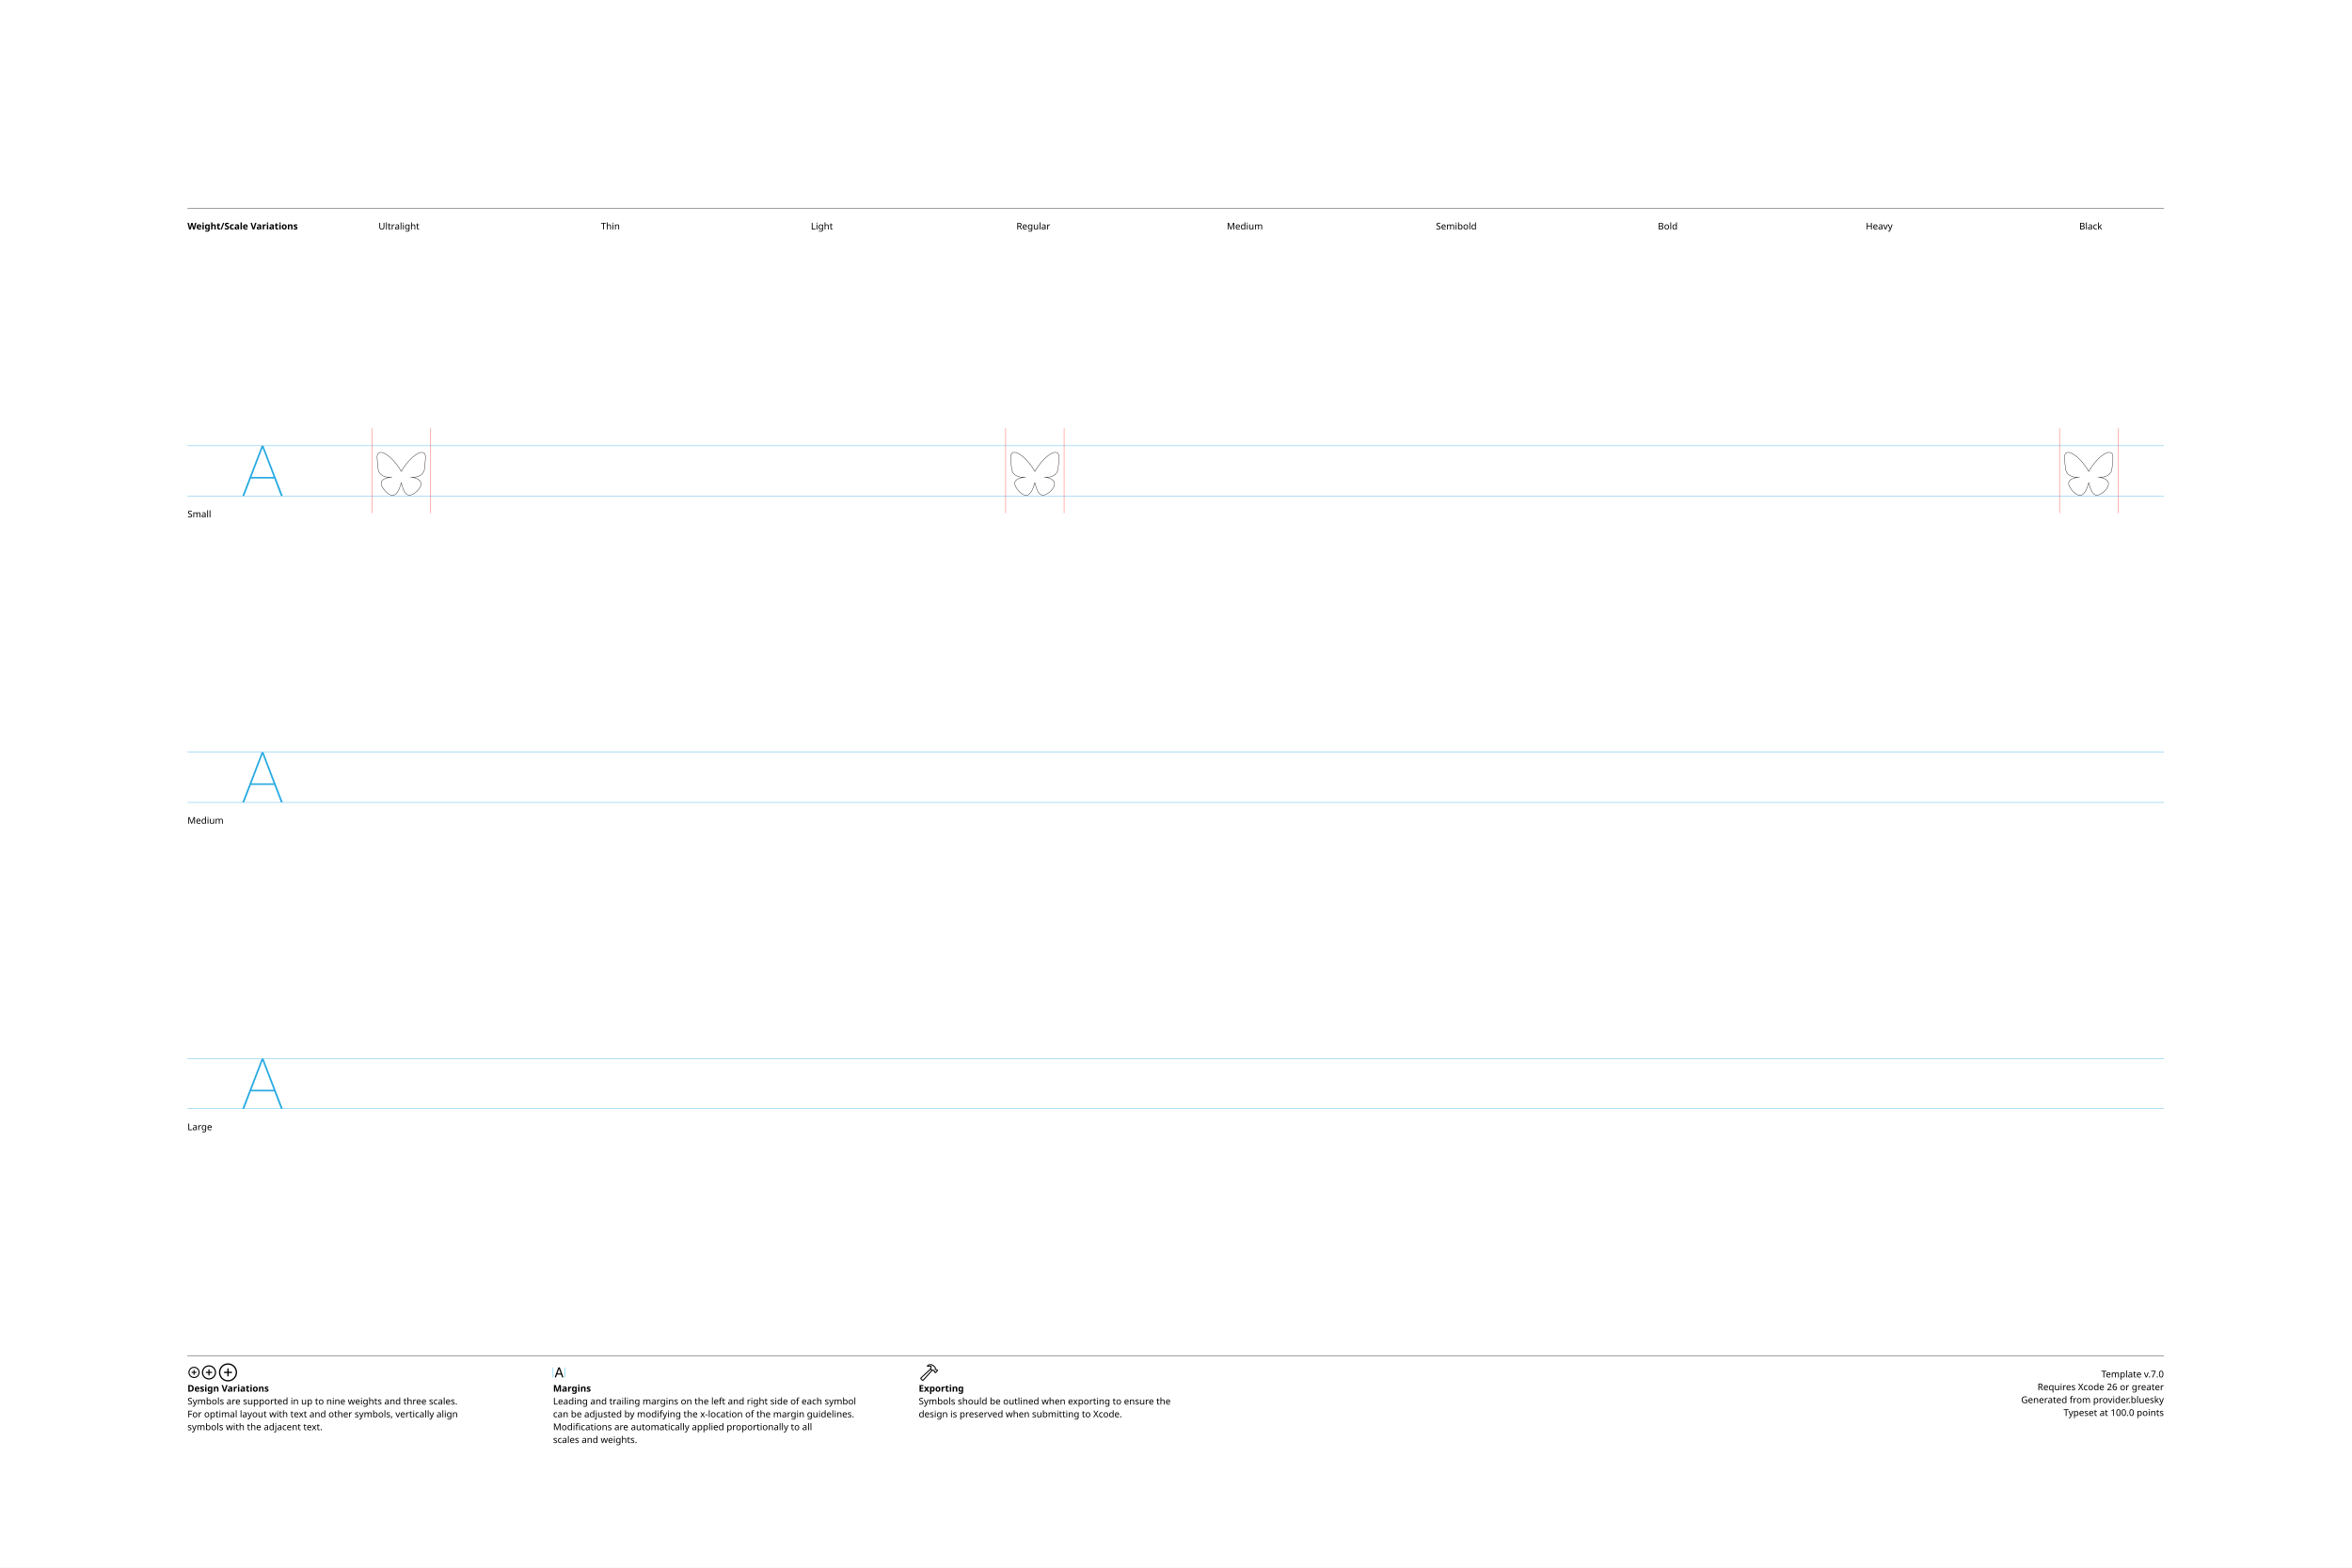
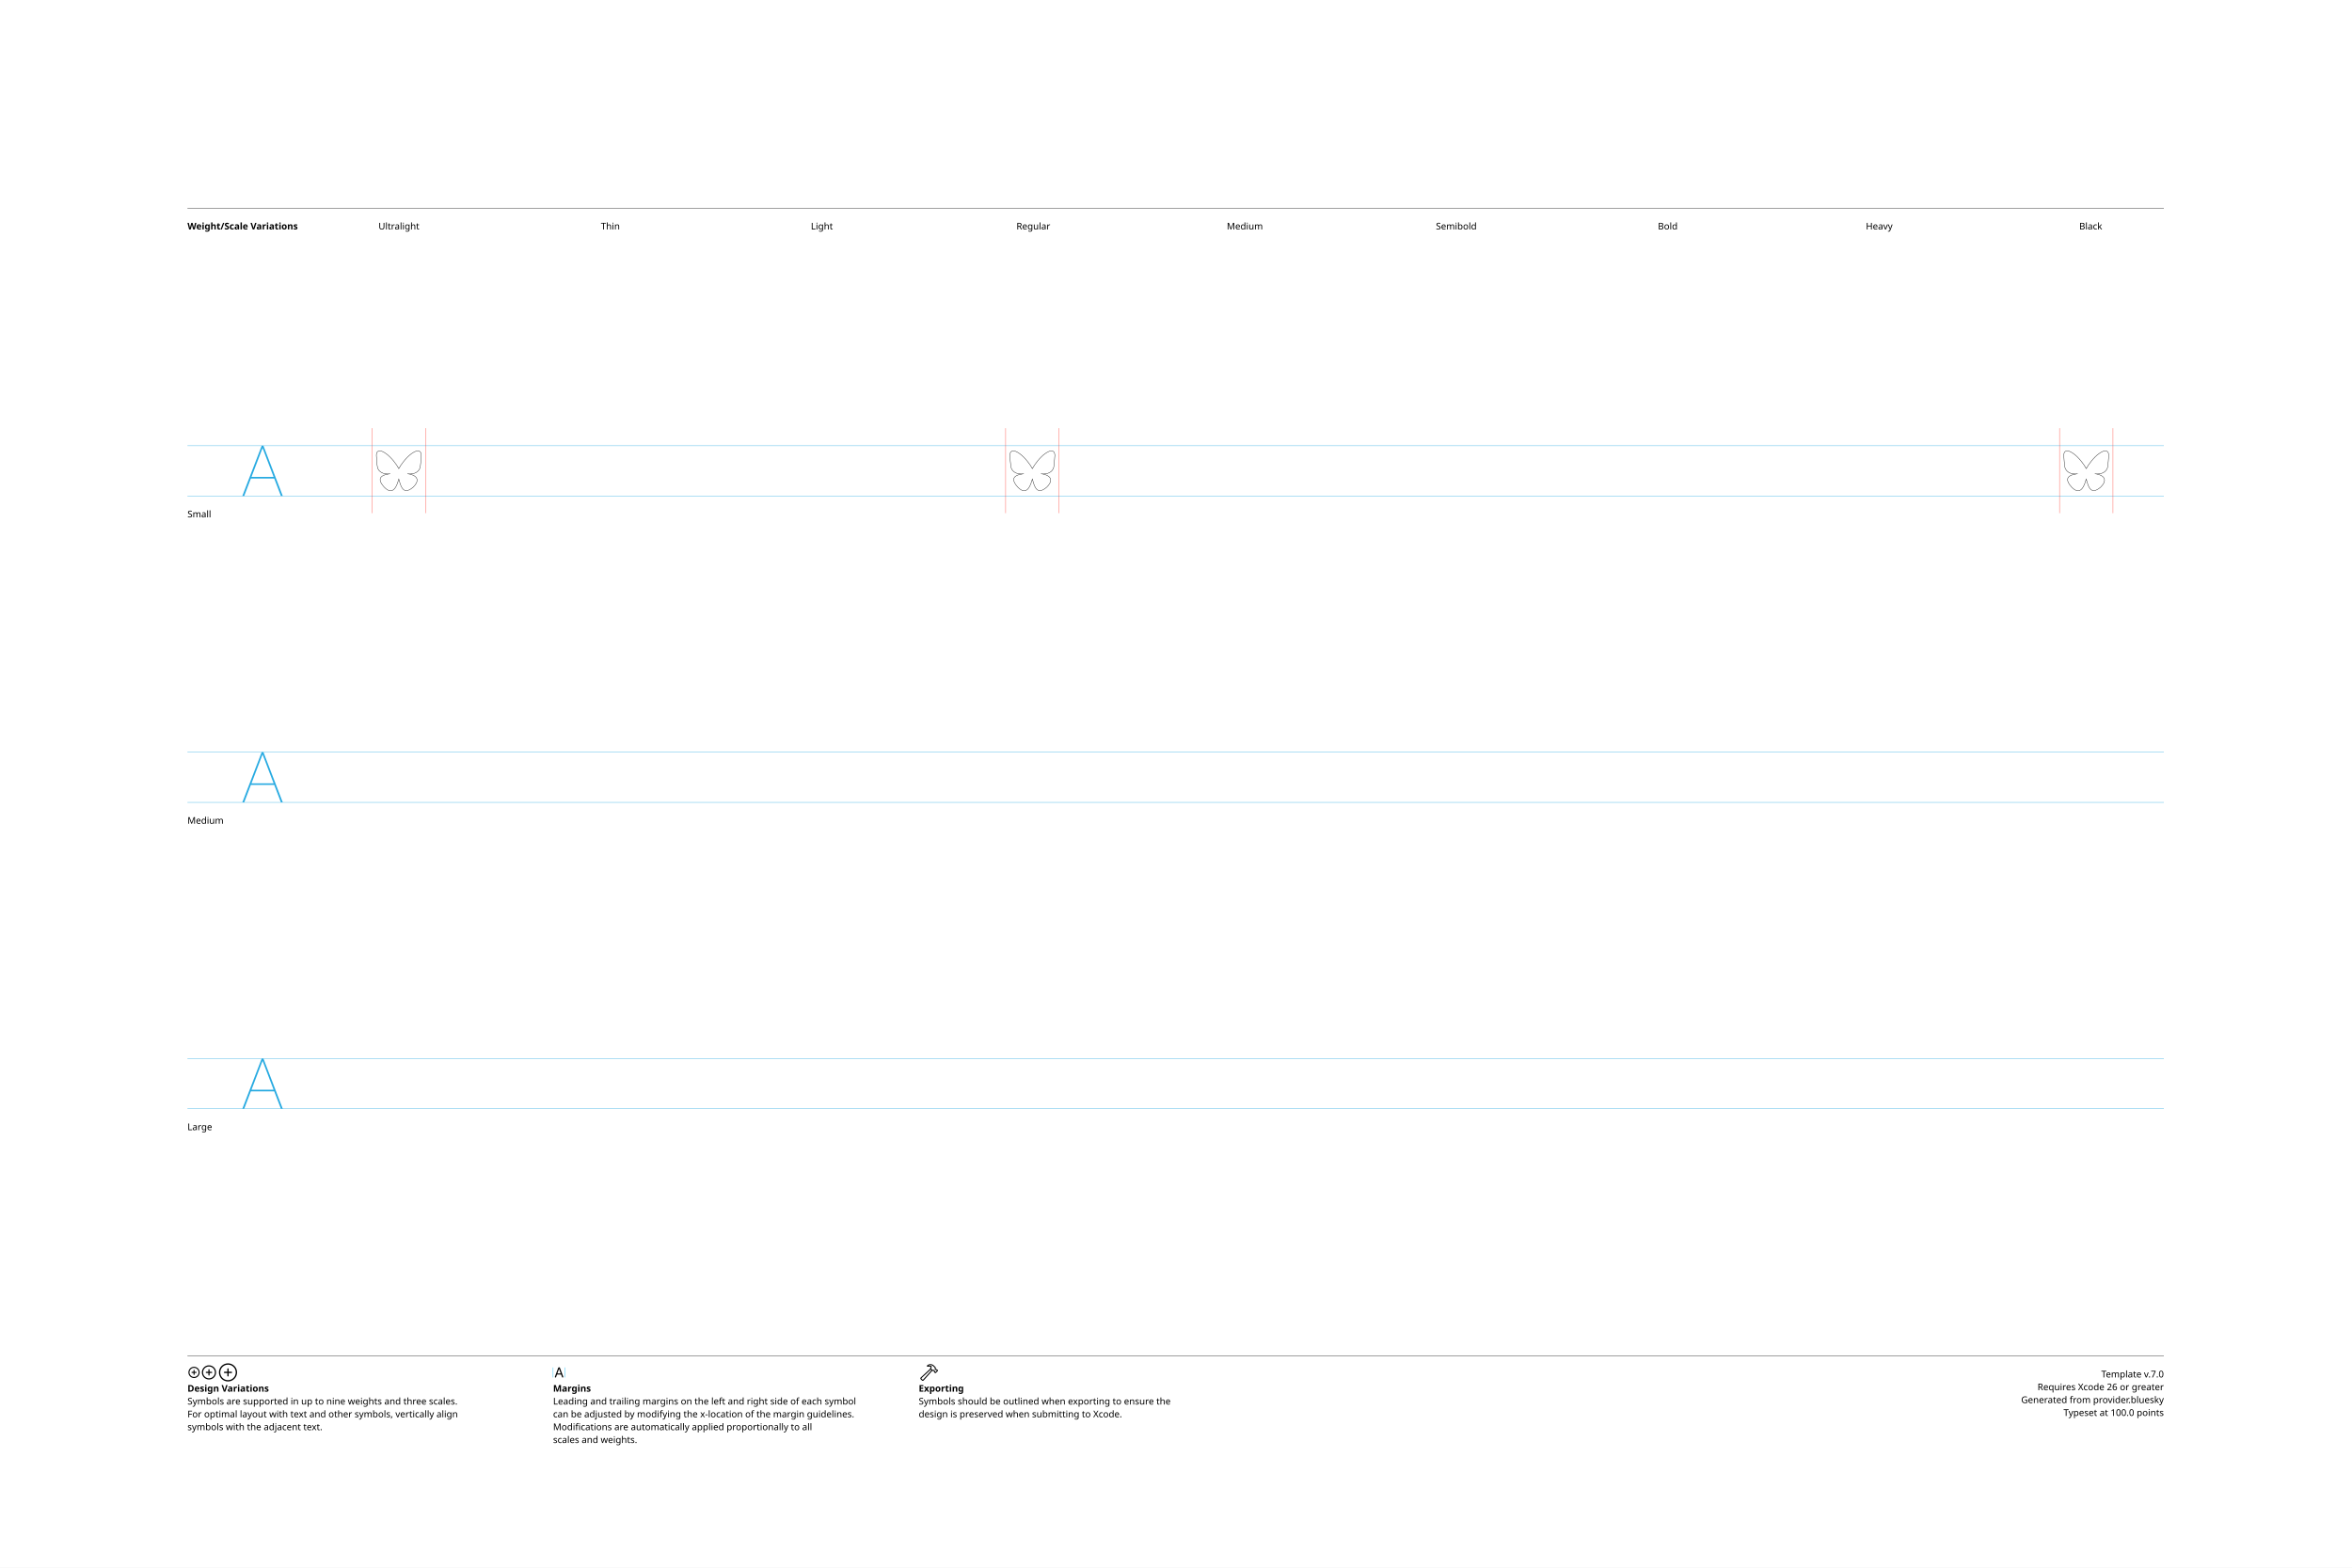
<svg xmlns="http://www.w3.org/2000/svg" version="1.1" viewBox="0 0 3300 2200">
  <style>.defaults {-sfsymbols-variable-value-mode:color;-sfsymbols-draw-reverses-motion-groups:false}

.monochrome-0 {-sfsymbols-motion-group:0}

.multicolor-0:tintColor {-sfsymbols-motion-group:0}

.hierarchical-0:primary {-sfsymbols-motion-group:0}

.SFSymbolsPreviewWireframe {fill:none;opacity:1.0;stroke:black;stroke-width:0.5}
</style>
  <g id="Notes">
    <rect height="2200" id="artboard" style="fill:white;opacity:1" width="3300" x="0" y="0" />
    <line style="fill:none;stroke:black;opacity:1;stroke-width:0.5;" x1="263" x2="3036" y1="292" y2="292" />
    <text style="stroke:none;fill:black;font-family:sans-serif;font-size:13;font-weight:bold;" transform="matrix(1 0 0 1 263 322)">Weight/Scale Variations</text>
    <text style="stroke:none;fill:black;font-family:sans-serif;font-size:13;text-anchor:middle;" transform="matrix(1 0 0 1 559.711 322)">Ultralight</text>
    <text style="stroke:none;fill:black;font-family:sans-serif;font-size:13;text-anchor:middle;" transform="matrix(1 0 0 1 856.422 322)">Thin</text>
    <text style="stroke:none;fill:black;font-family:sans-serif;font-size:13;text-anchor:middle;" transform="matrix(1 0 0 1 1153.13 322)">Light</text>
    <text style="stroke:none;fill:black;font-family:sans-serif;font-size:13;text-anchor:middle;" transform="matrix(1 0 0 1 1449.84 322)">Regular</text>
    <text style="stroke:none;fill:black;font-family:sans-serif;font-size:13;text-anchor:middle;" transform="matrix(1 0 0 1 1746.56 322)">Medium</text>
    <text style="stroke:none;fill:black;font-family:sans-serif;font-size:13;text-anchor:middle;" transform="matrix(1 0 0 1 2043.27 322)">Semibold</text>
    <text style="stroke:none;fill:black;font-family:sans-serif;font-size:13;text-anchor:middle;" transform="matrix(1 0 0 1 2339.98 322)">Bold</text>
    <text style="stroke:none;fill:black;font-family:sans-serif;font-size:13;text-anchor:middle;" transform="matrix(1 0 0 1 2636.69 322)">Heavy</text>
    <text style="stroke:none;fill:black;font-family:sans-serif;font-size:13;text-anchor:middle;" transform="matrix(1 0 0 1 2933.4 322)">Black</text>
    <line style="fill:none;stroke:black;opacity:1;stroke-width:0.5;" x1="263" x2="3036" y1="1903" y2="1903" />
    <g transform="matrix(0.2 0 0 0.2 263 1933)">
      <path d="m46.24 4.15c21.777 0 39.453-17.627 39.453-39.404s-17.676-39.404-39.453-39.404c-21.729 0-39.404 17.627-39.404 39.404s17.676 39.404 39.404 39.404Zm0-7.422c-17.676 0-31.934-14.307-31.934-31.982s14.258-31.982 31.934-31.982 31.982 14.307 31.982 31.982-14.307 31.982-31.982 31.982Zm3.613-17.773v-28.467c0-2.246-1.465-3.76-3.711-3.76-2.148 0-3.613 1.514-3.613 3.76v28.467c0 2.197 1.465 3.711 3.613 3.711 2.246 0 3.711-1.514 3.711-3.711Zm-17.822-10.596h28.418c2.197 0 3.711-1.465 3.711-3.613 0-2.197-1.514-3.711-3.711-3.711h-28.418c-2.246 0-3.76 1.514-3.76 3.711 0 2.148 1.514 3.613 3.76 3.613Z" />
    </g>
    <g transform="matrix(0.2 0 0 0.2 281.506 1933)">
      <path d="m58.545 14.551c27.49 0 49.805-22.314 49.805-49.805s-22.314-49.805-49.805-49.805-49.805 22.314-49.805 49.805 22.314 49.805 49.805 49.805Zm0-8.301c-22.949 0-41.504-18.555-41.504-41.504s18.555-41.504 41.504-41.504 41.504 18.555 41.504 41.504-18.555 41.504-41.504 41.504Zm4.053-23.096v-36.914c0-2.49-1.709-4.199-4.15-4.199-2.393 0-4.053 1.709-4.053 4.199v36.914c0 2.441 1.66 4.15 4.053 4.15 2.441 0 4.15-1.66 4.15-4.15Zm-22.559-14.404h36.963c2.441 0 4.15-1.611 4.15-4.004 0-2.441-1.709-4.15-4.15-4.15h-36.963c-2.49 0-4.15 1.709-4.15 4.15 0 2.393 1.66 4.004 4.15 4.004Z" />
    </g>
    <g transform="matrix(0.2 0 0 0.2 304.924 1933)">
      <path d="m74.853 28.32c35.107 0 63.623-28.467 63.623-63.574s-28.516-63.623-63.623-63.623-63.574 28.516-63.574 63.623 28.467 63.574 63.574 63.574Zm0-9.082c-30.127 0-54.492-24.365-54.492-54.492s24.365-54.492 54.492-54.492 54.492 24.365 54.492 54.492-24.365 54.492-54.492 54.492Zm4.443-30.322v-48.486c0-2.734-1.855-4.639-4.541-4.639-2.588 0-4.443 1.904-4.443 4.639v48.486c0 2.686 1.855 4.59 4.443 4.59 2.686 0 4.541-1.855 4.541-4.59Zm-28.711-19.775h48.486c2.686 0 4.59-1.807 4.59-4.395 0-2.734-1.855-4.59-4.59-4.59h-48.486c-2.734 0-4.59 1.855-4.59 4.59 0 2.588 1.855 4.395 4.59 4.395Z" />
    </g>
    <text style="stroke:none;fill:black;font-family:sans-serif;font-size:13;font-weight:bold;" transform="matrix(1 0 0 1 263 1953)">Design Variations</text>
    <text style="stroke:none;fill:black;font-family:sans-serif;font-size:13;" transform="matrix(1 0 0 1 263 1971)">Symbols are supported in up to nine weights and three scales.</text>
    <text style="stroke:none;fill:black;font-family:sans-serif;font-size:13;" transform="matrix(1 0 0 1 263 1989)">For optimal layout with text and other symbols, vertically align</text>
    <text style="stroke:none;fill:black;font-family:sans-serif;font-size:13;" transform="matrix(1 0 0 1 263 2007)">symbols with the adjacent text.</text>
    <line style="fill:none;stroke:#00AEEF;stroke-width:0.5;opacity:1.0;" x1="776" x2="776" y1="1919" y2="1933" />
    <g transform="matrix(0.2 0 0 0.2 776 1933)">
      <path d="m16.553 0.781c2.588 0 3.857-0.977 4.785-3.711l20.557-57.52h0.244l20.605 57.52c0.928 2.734 2.197 3.711 4.736 3.711 2.588 0 4.248-1.562 4.248-4.004 0-0.83-0.146-1.611-0.537-2.637l-22.9-60.986c-1.123-2.979-3.125-4.492-6.25-4.492-3.027 0-5.078 1.465-6.152 4.443l-22.9 61.084c-0.391 1.025-0.537 1.807-0.537 2.637 0 2.441 1.562 3.955 4.102 3.955Zm10.205-20.947h30.664c2.002 0 3.662-1.66 3.662-3.662 0-2.051-1.66-3.662-3.662-3.662h-30.664c-2.002 0-3.662 1.611-3.662 3.662 0 2.002 1.66 3.662 3.662 3.662Z" />
    </g>
    <line style="fill:none;stroke:#00AEEF;stroke-width:0.5;opacity:1.0;" x1="792.836" x2="792.836" y1="1919" y2="1933" />
    <text style="stroke:none;fill:black;font-family:sans-serif;font-size:13;font-weight:bold;" transform="matrix(1 0 0 1 776 1953)">Margins</text>
    <text style="stroke:none;fill:black;font-family:sans-serif;font-size:13;" transform="matrix(1 0 0 1 776 1971)">Leading and trailing margins on the left and right side of each symbol</text>
    <text style="stroke:none;fill:black;font-family:sans-serif;font-size:13;" transform="matrix(1 0 0 1 776 1989)">can be adjusted by modifying the x-location of the margin guidelines.</text>
    <text style="stroke:none;fill:black;font-family:sans-serif;font-size:13;" transform="matrix(1 0 0 1 776 2007)">Modifications are automatically applied proportionally to all</text>
    <text style="stroke:none;fill:black;font-family:sans-serif;font-size:13;" transform="matrix(1 0 0 1 776 2025)">scales and weights.</text>
    <g transform="matrix(0.2 0 0 0.2 1289 1933)">
      <path d="m14.209 13.135 7.861 7.861c4.297 4.395 9.326 4.102 13.867-1.025l60.693-68.213-4.883-4.883-60.254 67.676c-1.807 1.953-3.467 2.441-5.811 0.098l-5.176-5.127c-2.295-2.295-1.807-3.955 0.195-5.811l67.481-62.158-4.883-4.834-68.066 62.598c-4.98 4.59-5.322 9.473-1.025 13.818Zm44.873-97.461c-2.051 2.002-2.246 4.883-1.074 6.787 1.123 1.807 3.467 3.027 6.592 2.246 5.859-1.66 12.598-2.393 18.896 0.928l-2.686 7.129c-1.611 4.004-0.732 6.885 1.709 9.424l10.254 10.303c2.344 2.393 4.541 2.441 7.08 1.953l4.443-0.732 2.588 2.539-0.195 2.246c-0.098 2.295 0.537 4.297 2.783 6.494l3.369 3.32c2.295 2.295 5.518 2.49 7.812 0.195l12.988-13.037c2.295-2.344 2.148-5.371-0.195-7.666l-3.418-3.418c-2.197-2.197-4.053-3.027-6.348-2.881l-2.344 0.244-2.441-2.441 1.025-4.688c0.635-2.734-0.244-4.98-2.881-7.617l-11.279-11.182c-12.94-12.842-35.596-11.035-46.68-0.146Zm7.08 2.051c8.789-6.396 25.977-5.664 33.691 1.953l12.305 12.207c1.025 1.025 1.221 1.807 0.928 3.32l-1.465 6.641 6.738 6.689 4.395-0.244c1.123-0.049 1.514 0.049 2.344 0.879l2.539 2.49-10.84 10.84-2.49-2.49c-0.83-0.879-0.977-1.221-0.928-2.393l0.293-4.346-6.689-6.738-6.836 1.172c-1.416 0.293-2.051 0.195-3.174-0.879l-8.936-8.887c-1.074-1.025-1.172-1.709-0.488-3.369l4.59-11.475c-6.104-6.348-17.041-7.52-25.586-4.59-0.684 0.244-0.928-0.391-0.391-0.781Z" />
    </g>
    <text style="stroke:none;fill:black;font-family:sans-serif;font-size:13;font-weight:bold;" transform="matrix(1 0 0 1 1289 1953)">Exporting</text>
    <text style="stroke:none;fill:black;font-family:sans-serif;font-size:13;" transform="matrix(1 0 0 1 1289 1971)">Symbols should be outlined when exporting to ensure the</text>
    <text style="stroke:none;fill:black;font-family:sans-serif;font-size:13;" transform="matrix(1 0 0 1 1289 1989)">design is preserved when submitting to Xcode.</text>
    <text id="template-version" style="stroke:none;fill:black;font-family:sans-serif;font-size:13;text-anchor:end;" transform="matrix(1 0 0 1 3036 1933)">Template v.7.0</text>
    <text style="stroke:none;fill:black;font-family:sans-serif;font-size:13;text-anchor:end;" transform="matrix(1 0 0 1 3036 1951)">Requires Xcode 26 or greater</text>
    <text id="descriptive-name" style="stroke:none;fill:black;font-family:sans-serif;font-size:13;text-anchor:end;" transform="matrix(1 0 0 1 3036 1969)">Generated from provider.bluesky</text>
    <text style="stroke:none;fill:black;font-family:sans-serif;font-size:13;text-anchor:end;" transform="matrix(1 0 0 1 3036 1987)">Typeset at 100.0 points</text>
    <text style="stroke:none;fill:black;font-family:sans-serif;font-size:13;" transform="matrix(1 0 0 1 263 726)">Small</text>
    <text style="stroke:none;fill:black;font-family:sans-serif;font-size:13;" transform="matrix(1 0 0 1 263 1156)">Medium</text>
    <text style="stroke:none;fill:black;font-family:sans-serif;font-size:13;" transform="matrix(1 0 0 1 263 1586)">Large</text>
  </g>
  <g id="Guides">
    <g id="H-reference" style="fill:#27AAE1;stroke:none;" transform="matrix(1 0 0 1 339 696)">
      <path d="M0.994 0L3.638 0L29.328-67.132L30.03-67.132L30.03-70.459L28.123-70.459ZM11.688-24.48L46.981-24.48L46.231-26.729L12.438-26.729ZM55.12 0L57.764 0L30.638-70.459L29.433-70.459L29.433-67.132Z" />
    </g>
    <line id="Baseline-S" style="fill:none;stroke:#27AAE1;opacity:1;stroke-width:0.5;" x1="263" x2="3036" y1="696" y2="696" />
    <line id="Capline-S" style="fill:none;stroke:#27AAE1;opacity:1;stroke-width:0.5;" x1="263" x2="3036" y1="625.541" y2="625.541" />
    <g id="H-reference" style="fill:#27AAE1;stroke:none;" transform="matrix(1 0 0 1 339 1126)">
      <path d="M0.994 0L3.638 0L29.328-67.132L30.03-67.132L30.03-70.459L28.123-70.459ZM11.688-24.48L46.981-24.48L46.231-26.729L12.438-26.729ZM55.12 0L57.764 0L30.638-70.459L29.433-70.459L29.433-67.132Z" />
    </g>
    <line id="Baseline-M" style="fill:none;stroke:#27AAE1;opacity:1;stroke-width:0.5;" x1="263" x2="3036" y1="1126" y2="1126" />
    <line id="Capline-M" style="fill:none;stroke:#27AAE1;opacity:1;stroke-width:0.5;" x1="263" x2="3036" y1="1055.54" y2="1055.54" />
    <g id="H-reference" style="fill:#27AAE1;stroke:none;" transform="matrix(1 0 0 1 339 1556)">
      <path d="M0.994 0L3.638 0L29.328-67.132L30.03-67.132L30.03-70.459L28.123-70.459ZM11.688-24.48L46.981-24.48L46.231-26.729L12.438-26.729ZM55.12 0L57.764 0L30.638-70.459L29.433-70.459L29.433-67.132Z" />
    </g>
    <line id="Baseline-L" style="fill:none;stroke:#27AAE1;opacity:1;stroke-width:0.5;" x1="263" x2="3036" y1="1556" y2="1556" />
    <line id="Capline-L" style="fill:none;stroke:#27AAE1;opacity:1;stroke-width:0.5;" x1="263" x2="3036" y1="1485.54" y2="1485.54" />
    <line id="left-margin-Ultralight-S" style="fill:none;stroke:#FF3B30;stroke-width:0.5;opacity:1.0;" x1="522.047" x2="522.047" y1="600.785" y2="720.121" />
-     <line id="right-margin-Ultralight-S" style="fill:none;stroke:#FF3B30;stroke-width:0.5;opacity:1.0;" x1="604.047" x2="604.047" y1="600.785" y2="720.121" />
+     <line id="right-margin-Ultralight-S" style="fill:none;stroke:#FF3B30;stroke-width:0.5;opacity:1.0;" x1="597.048" x2="597.048" y1="600.785" y2="720.121" />
    <line id="left-margin-Regular-S" style="fill:none;stroke:#FF3B30;stroke-width:0.5;opacity:1.0;" x1="1410.980" x2="1410.980" y1="600.785" y2="720.121" />
-     <line id="right-margin-Regular-S" style="fill:none;stroke:#FF3B30;stroke-width:0.5;opacity:1.0;" x1="1492.980" x2="1492.980" y1="600.785" y2="720.121" />
+     <line id="right-margin-Regular-S" style="fill:none;stroke:#FF3B30;stroke-width:0.5;opacity:1.0;" x1="1485.981" x2="1485.981" y1="600.785" y2="720.121" />
    <line id="left-margin-Black-S" style="fill:none;stroke:#FF3B30;stroke-width:0.5;opacity:1.0;" x1="2889.630" x2="2889.630" y1="600.785" y2="720.121" />
-     <line id="right-margin-Black-S" style="fill:none;stroke:#FF3B30;stroke-width:0.5;opacity:1.0;" x1="2971.630" x2="2971.630" y1="600.785" y2="720.121" />
+     <line id="right-margin-Black-S" style="fill:none;stroke:#FF3B30;stroke-width:0.5;opacity:1.0;" x1="2964.631" x2="2964.631" y1="600.785" y2="720.121" />
  </g>
  <g id="Symbols">
    <g id="Ultralight-S" transform="matrix(1 0 0 1 522.047 696)">
-       <path class="monochrome-0 multicolor-0:tintColor hierarchical-0:primary SFSymbolsPreviewWireframe" d="M41 -34.425C37.925 -40.405 29.553 -51.55 21.767 -57.044C17.134 -60.315 14.282 -61.202 12.339 -61.202C11.155 -61.202 10.308 -60.872 9.602 -60.552C7.443 -59.581 7.05 -56.266 7.05 -54.319C7.05 -52.367 8.119 -38.334 8.815 -35.989C10.849 -29.161 17.468 -26.322 24.185 -26.322C25.083 -26.322 25.983 -26.373 26.874 -26.472C27.259 -26.528 27.652 -26.582 28.048 -26.63C27.658 -26.568 27.267 -26.517 26.874 -26.472C19.542 -25.385 12.753 -23.249 12.753 -17.758C12.753 -14.96 14.516 -11.291 18.867 -6.447C22.742 -2.435 25.95 -0.851 28.622 -0.851C35.73 -0.851 39.04 -12.065 41 -18.635C42.965 -12.047 45.147 -1.128 52.41 -1.128C55.113 -1.128 58.518 -2.64 62.878 -6.447C67.003 -10.611 68.696 -14.076 68.696 -16.899C68.696 -22.337 62.412 -25.391 55.126 -26.472C54.734 -26.515 54.342 -26.568 53.952 -26.63C54.348 -26.582 54.741 -26.528 55.126 -26.472C56.019 -26.372 56.92 -26.321 57.82 -26.321C64.535 -26.321 71.151 -29.163 73.185 -35.989C73.881 -38.332 74.95 -52.37 74.95 -54.316C74.95 -56.269 74.557 -59.582 72.398 -60.558C71.692 -60.877 70.846 -61.206 69.663 -61.206C67.72 -61.206 64.867 -60.319 60.233 -57.049C52.447 -51.547 44.075 -40.403 41 -34.425Z" />
+       <path class="monochrome-0 multicolor-0:tintColor hierarchical-0:primary SFSymbolsPreviewWireframe" d="M37.5 -38.381C34.647 -43.929 26.879 -54.27 19.655 -59.368C15.356 -62.403 12.71 -63.226 10.907 -63.226C9.809 -63.226 9.023 -62.92 8.368 -62.623C6.365 -61.722 6 -58.646 6 -56.839C6 -55.028 6.992 -42.008 7.638 -39.832C9.525 -33.497 15.666 -30.863 21.899 -30.863C22.732 -30.863 23.567 -30.91 24.394 -31.002C24.751 -31.054 25.115 -31.104 25.483 -31.148C25.121 -31.091 24.758 -31.044 24.394 -31.002C17.591 -29.993 11.291 -28.011 11.291 -22.917C11.291 -20.32 12.927 -16.916 16.964 -12.422C20.56 -8.699 23.536 -7.23 26.015 -7.23C32.611 -7.23 35.682 -17.634 37.5 -23.73C39.324 -17.618 41.348 -7.487 48.087 -7.487C50.595 -7.487 53.754 -8.889 57.8 -12.422C61.627 -16.285 63.198 -19.5 63.198 -22.12C63.198 -27.165 57.367 -29.999 50.607 -31.002C50.243 -31.042 49.88 -31.091 49.518 -31.148C49.885 -31.104 50.25 -31.054 50.607 -31.002C51.436 -30.909 52.272 -30.862 53.107 -30.862C59.337 -30.862 65.476 -33.499 67.363 -39.832C68.009 -42.006 69.001 -55.031 69.001 -56.837C69.001 -58.649 68.636 -61.723 66.633 -62.628C65.978 -62.924 65.193 -63.23 64.095 -63.23C62.292 -63.23 59.645 -62.407 55.346 -59.372C48.121 -54.267 40.353 -43.928 37.5 -38.381Z" />
    </g>
    <g id="Regular-S" transform="matrix(1 0 0 1 1410.98 696)">
-       <path class="monochrome-0 multicolor-0:tintColor hierarchical-0:primary SFSymbolsPreviewWireframe" d="M41 -34.425C37.925 -40.405 29.553 -51.55 21.767 -57.044C17.134 -60.315 14.282 -61.202 12.339 -61.202C11.155 -61.202 10.308 -60.872 9.602 -60.552C7.443 -59.581 7.05 -56.266 7.05 -54.319C7.05 -52.367 8.119 -38.334 8.815 -35.989C10.849 -29.161 17.468 -26.322 24.185 -26.322C25.083 -26.322 25.983 -26.373 26.874 -26.472C27.259 -26.528 27.652 -26.582 28.048 -26.63C27.658 -26.568 27.267 -26.517 26.874 -26.472C19.542 -25.385 12.753 -23.249 12.753 -17.758C12.753 -14.96 14.516 -11.291 18.867 -6.447C22.742 -2.435 25.95 -0.851 28.622 -0.851C35.73 -0.851 39.04 -12.065 41 -18.635C42.965 -12.047 45.147 -1.128 52.41 -1.128C55.113 -1.128 58.518 -2.64 62.878 -6.447C67.003 -10.611 68.696 -14.076 68.696 -16.899C68.696 -22.337 62.412 -25.391 55.126 -26.472C54.734 -26.515 54.342 -26.568 53.952 -26.63C54.348 -26.582 54.741 -26.528 55.126 -26.472C56.019 -26.372 56.92 -26.321 57.82 -26.321C64.535 -26.321 71.151 -29.163 73.185 -35.989C73.881 -38.332 74.95 -52.37 74.95 -54.316C74.95 -56.269 74.557 -59.582 72.398 -60.558C71.692 -60.877 70.846 -61.206 69.663 -61.206C67.72 -61.206 64.867 -60.319 60.233 -57.049C52.447 -51.547 44.075 -40.403 41 -34.425Z" />
+       <path class="monochrome-0 multicolor-0:tintColor hierarchical-0:primary SFSymbolsPreviewWireframe" d="M37.5 -38.381C34.647 -43.929 26.879 -54.27 19.655 -59.368C15.356 -62.403 12.71 -63.226 10.907 -63.226C9.809 -63.226 9.023 -62.92 8.368 -62.623C6.365 -61.722 6 -58.646 6 -56.839C6 -55.028 6.992 -42.008 7.638 -39.832C9.525 -33.497 15.666 -30.863 21.899 -30.863C22.732 -30.863 23.567 -30.91 24.394 -31.002C24.751 -31.054 25.115 -31.104 25.483 -31.148C25.121 -31.091 24.758 -31.044 24.394 -31.002C17.591 -29.993 11.291 -28.011 11.291 -22.917C11.291 -20.32 12.927 -16.916 16.964 -12.422C20.56 -8.699 23.536 -7.23 26.015 -7.23C32.611 -7.23 35.682 -17.634 37.5 -23.73C39.324 -17.618 41.348 -7.487 48.087 -7.487C50.595 -7.487 53.754 -8.889 57.8 -12.422C61.627 -16.285 63.198 -19.5 63.198 -22.12C63.198 -27.165 57.367 -29.999 50.607 -31.002C50.243 -31.042 49.88 -31.091 49.518 -31.148C49.885 -31.104 50.25 -31.054 50.607 -31.002C51.436 -30.909 52.272 -30.862 53.107 -30.862C59.337 -30.862 65.476 -33.499 67.363 -39.832C68.009 -42.006 69.001 -55.031 69.001 -56.837C69.001 -58.649 68.636 -61.723 66.633 -62.628C65.978 -62.924 65.193 -63.23 64.095 -63.23C62.292 -63.23 59.645 -62.407 55.346 -59.372C48.121 -54.267 40.353 -43.928 37.5 -38.381Z" />
    </g>
    <g id="Black-S" transform="matrix(1 0 0 1 2889.63 696)">
-       <path class="monochrome-0 multicolor-0:tintColor hierarchical-0:primary SFSymbolsPreviewWireframe" d="M41 -34.425C37.925 -40.405 29.553 -51.55 21.767 -57.044C17.134 -60.315 14.282 -61.202 12.339 -61.202C11.155 -61.202 10.308 -60.872 9.602 -60.552C7.443 -59.581 7.05 -56.266 7.05 -54.319C7.05 -52.367 8.119 -38.334 8.815 -35.989C10.849 -29.161 17.468 -26.322 24.185 -26.322C25.083 -26.322 25.983 -26.373 26.874 -26.472C27.259 -26.528 27.652 -26.582 28.048 -26.63C27.658 -26.568 27.267 -26.517 26.874 -26.472C19.542 -25.385 12.753 -23.249 12.753 -17.758C12.753 -14.96 14.516 -11.291 18.867 -6.447C22.742 -2.435 25.95 -0.851 28.622 -0.851C35.73 -0.851 39.04 -12.065 41 -18.635C42.965 -12.047 45.147 -1.128 52.41 -1.128C55.113 -1.128 58.518 -2.64 62.878 -6.447C67.003 -10.611 68.696 -14.076 68.696 -16.899C68.696 -22.337 62.412 -25.391 55.126 -26.472C54.734 -26.515 54.342 -26.568 53.952 -26.63C54.348 -26.582 54.741 -26.528 55.126 -26.472C56.019 -26.372 56.92 -26.321 57.82 -26.321C64.535 -26.321 71.151 -29.163 73.185 -35.989C73.881 -38.332 74.95 -52.37 74.95 -54.316C74.95 -56.269 74.557 -59.582 72.398 -60.558C71.692 -60.877 70.846 -61.206 69.663 -61.206C67.72 -61.206 64.867 -60.319 60.233 -57.049C52.447 -51.547 44.075 -40.403 41 -34.425Z" />
+       <path class="monochrome-0 multicolor-0:tintColor hierarchical-0:primary SFSymbolsPreviewWireframe" d="M37.5 -38.381C34.647 -43.929 26.879 -54.27 19.655 -59.368C15.356 -62.403 12.71 -63.226 10.907 -63.226C9.809 -63.226 9.023 -62.92 8.368 -62.623C6.365 -61.722 6 -58.646 6 -56.839C6 -55.028 6.992 -42.008 7.638 -39.832C9.525 -33.497 15.666 -30.863 21.899 -30.863C22.732 -30.863 23.567 -30.91 24.394 -31.002C24.751 -31.054 25.115 -31.104 25.483 -31.148C25.121 -31.091 24.758 -31.044 24.394 -31.002C17.591 -29.993 11.291 -28.011 11.291 -22.917C11.291 -20.32 12.927 -16.916 16.964 -12.422C20.56 -8.699 23.536 -7.23 26.015 -7.23C32.611 -7.23 35.682 -17.634 37.5 -23.73C39.324 -17.618 41.348 -7.487 48.087 -7.487C50.595 -7.487 53.754 -8.889 57.8 -12.422C61.627 -16.285 63.198 -19.5 63.198 -22.12C63.198 -27.165 57.367 -29.999 50.607 -31.002C50.243 -31.042 49.88 -31.091 49.518 -31.148C49.885 -31.104 50.25 -31.054 50.607 -31.002C51.436 -30.909 52.272 -30.862 53.107 -30.862C59.337 -30.862 65.476 -33.499 67.363 -39.832C68.009 -42.006 69.001 -55.031 69.001 -56.837C69.001 -58.649 68.636 -61.723 66.633 -62.628C65.978 -62.924 65.193 -63.23 64.095 -63.23C62.292 -63.23 59.645 -62.407 55.346 -59.372C48.121 -54.267 40.353 -43.928 37.5 -38.381Z" />
    </g>
  </g>
</svg>
